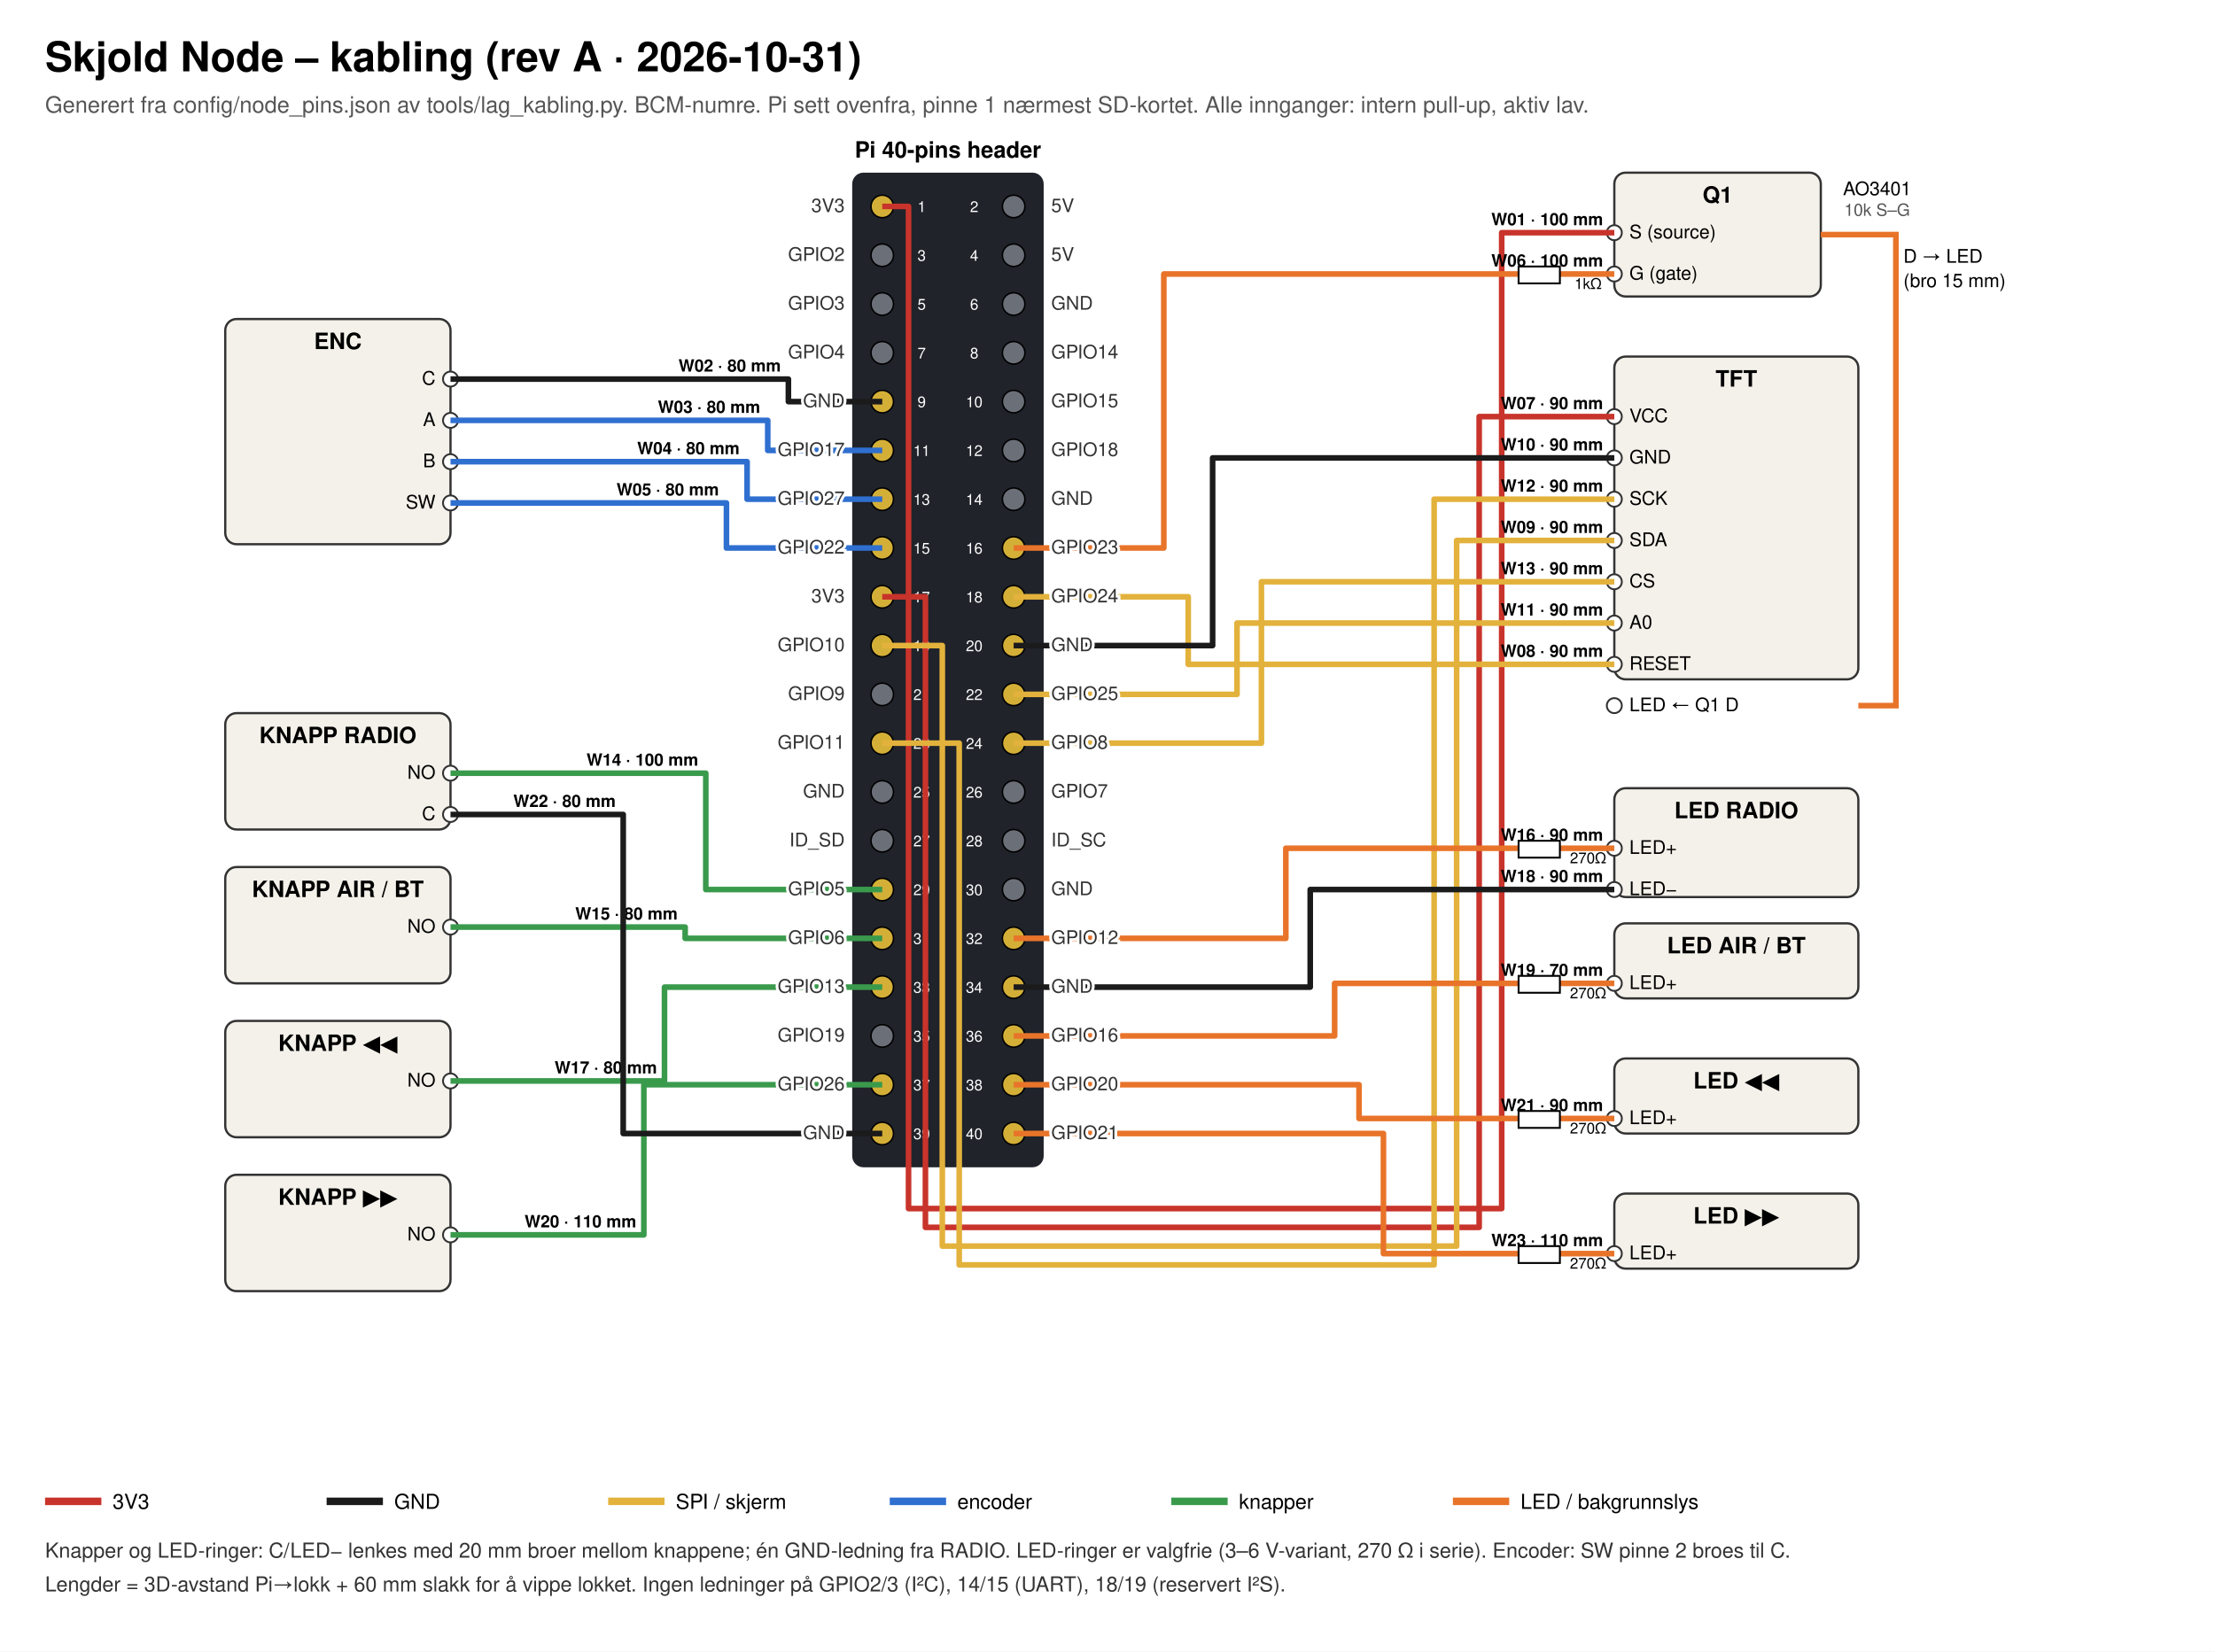
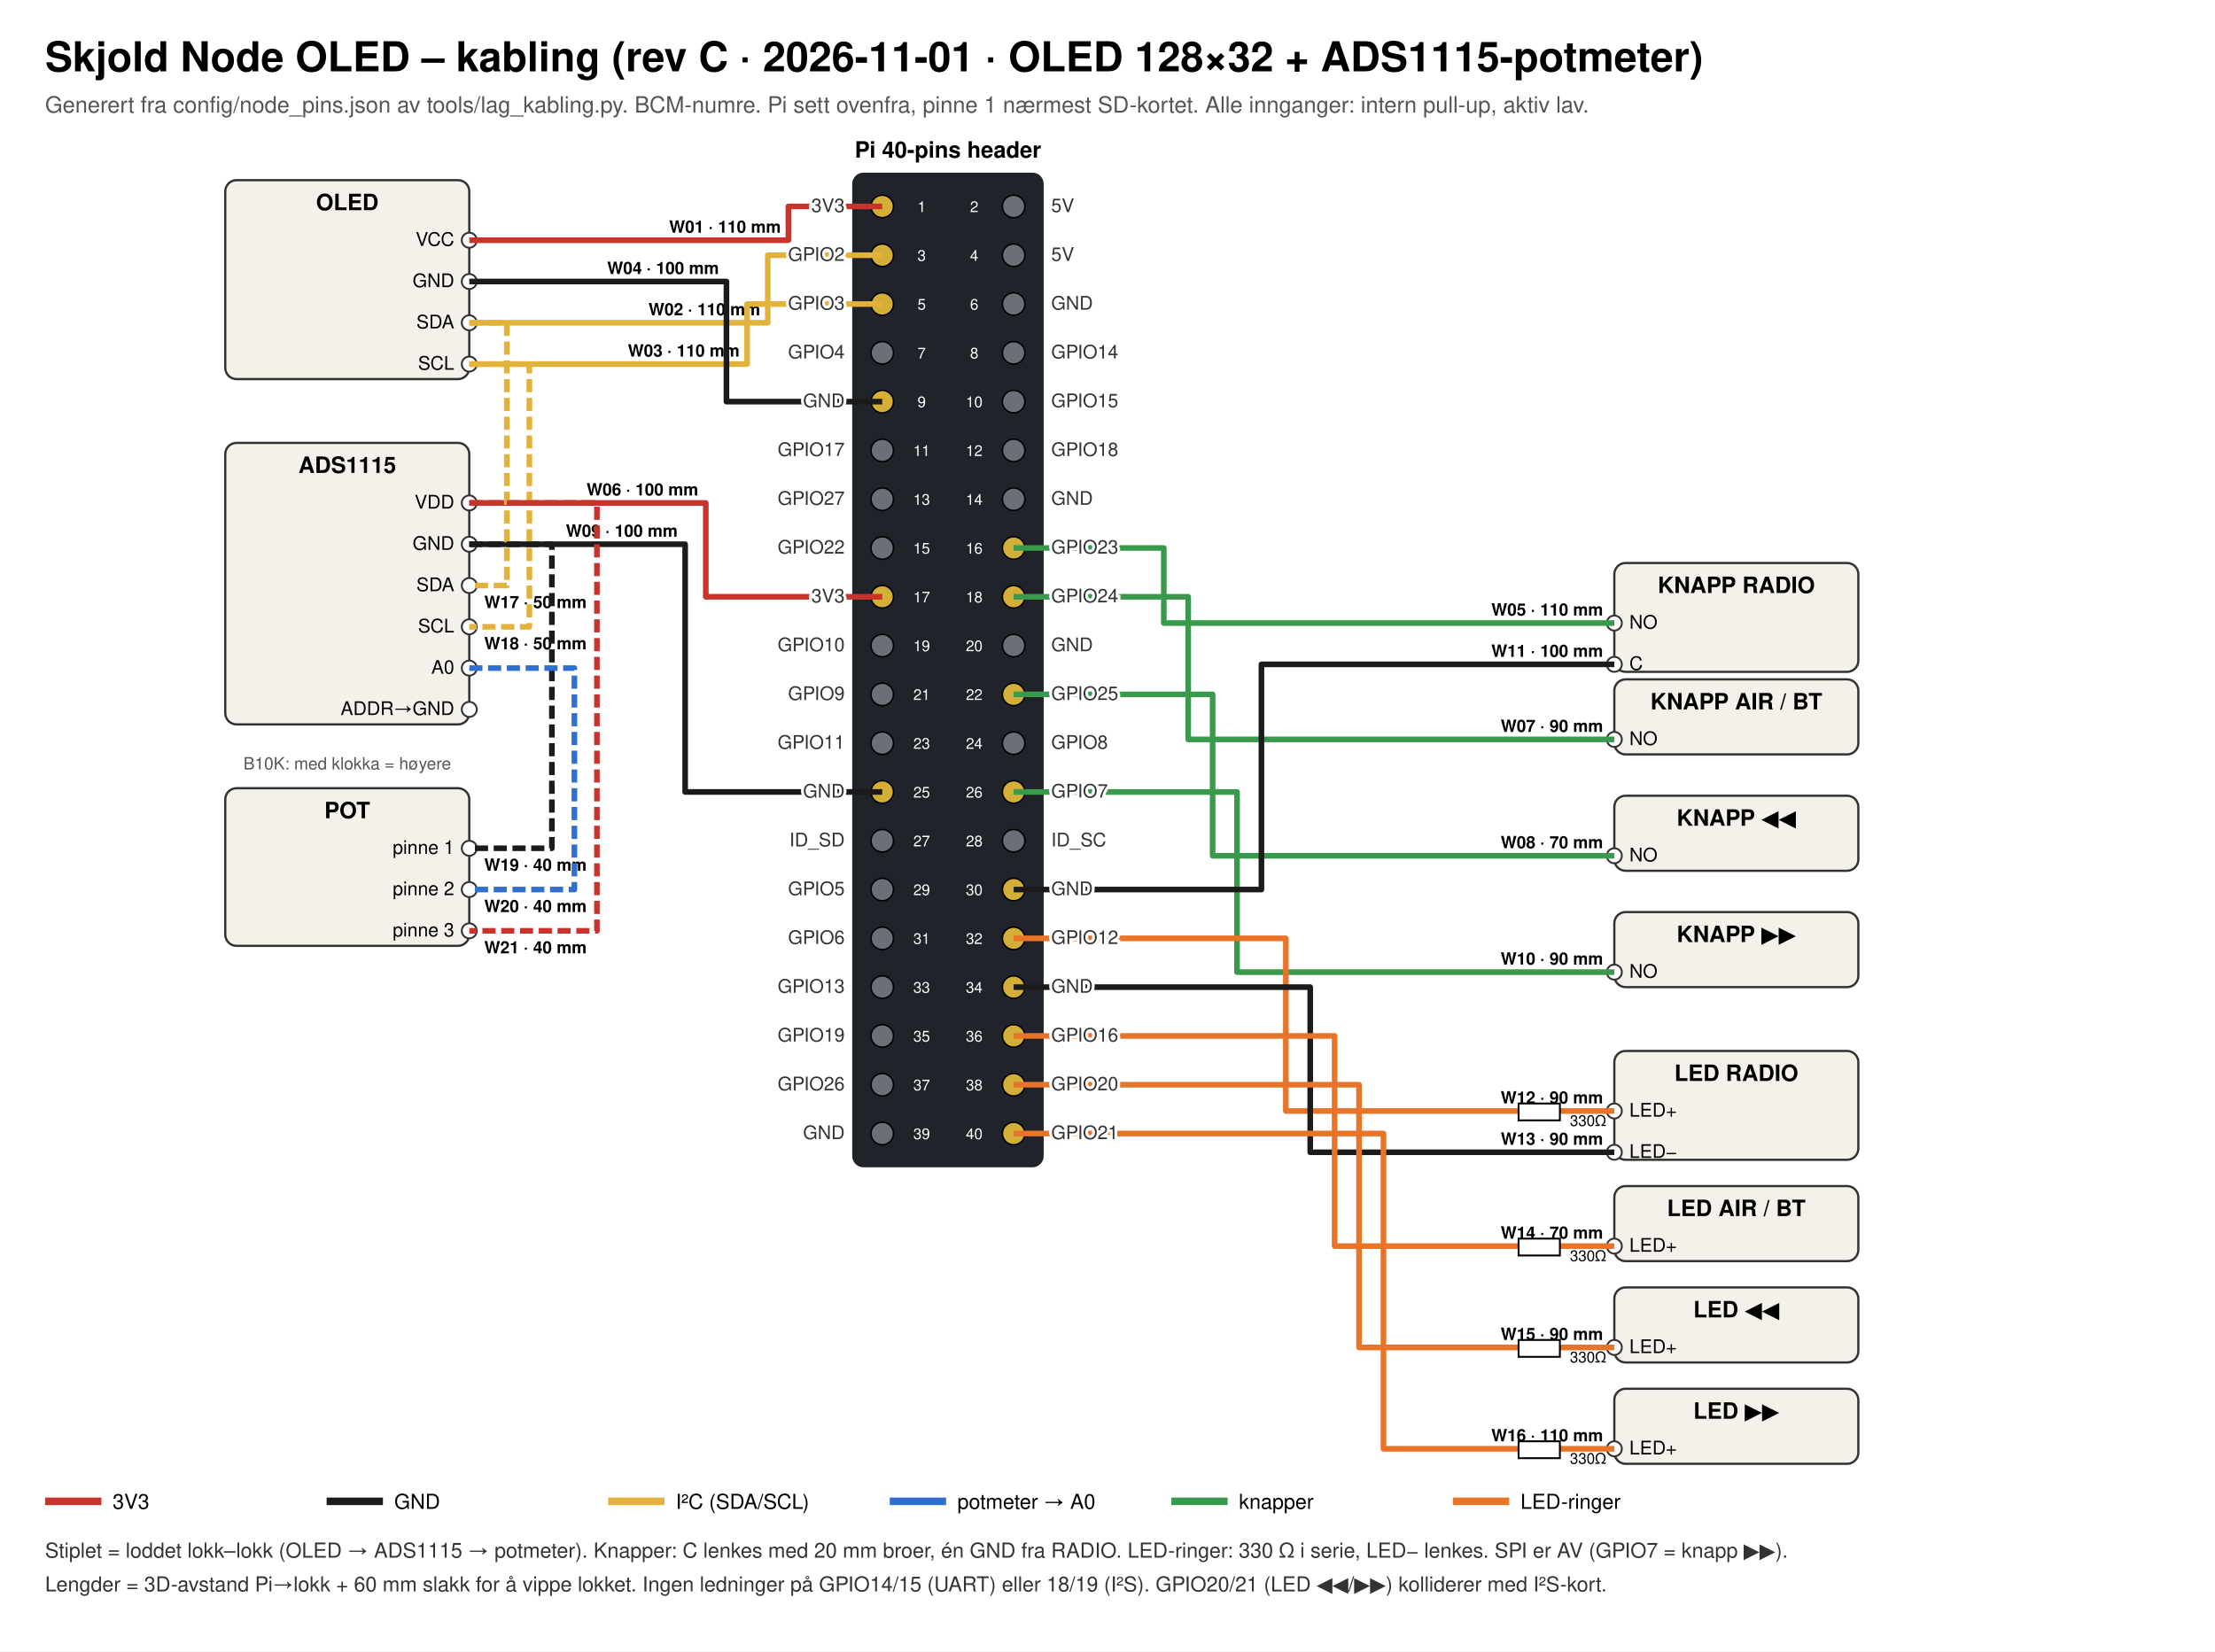
<svg xmlns="http://www.w3.org/2000/svg" viewBox="0 0 1180 880" width="1180" height="880" font-family="Helvetica, Arial, sans-serif">
  <rect width="100%" height="100%" fill="#ffffff" />
-   <text x="24" y="38" font-size="22" font-weight="bold">Skjold Node – kabling (rev A · 2026-10-31)</text>
+   <text x="24" y="38" font-size="22" font-weight="bold">Skjold Node OLED – kabling (rev C · 2026-11-01 · OLED 128×32 + ADS1115-potmeter)</text>
  <text x="24" y="60" font-size="12" fill="#555">Generert fra config/node_pins.json av tools/lag_kabling.py. BCM-numre. Pi sett ovenfra, pinne 1 nærmest SD-kortet. Alle innganger: intern pull-up, aktiv lav.</text>
  <rect x="454" y="92" width="102" height="530" rx="6" fill="#20232a" />
  <text x="505" y="84" font-size="12" text-anchor="middle" font-weight="bold">Pi 40-pins header</text>
  <circle cx="470" cy="110" r="6" fill="#d4af37" stroke="#000" stroke-width="0.8" />
  <text x="491" y="113" font-size="8" fill="#fff" text-anchor="middle">1</text>
  <circle cx="540" cy="110" r="6" fill="#6b6f78" stroke="#000" stroke-width="0.8" />
  <text x="519" y="113" font-size="8" fill="#fff" text-anchor="middle">2</text>
-   <circle cx="470" cy="136" r="6" fill="#6b6f78" stroke="#000" stroke-width="0.8" />
+   <circle cx="470" cy="136" r="6" fill="#d4af37" stroke="#000" stroke-width="0.8" />
  <text x="491" y="139" font-size="8" fill="#fff" text-anchor="middle">3</text>
  <circle cx="540" cy="136" r="6" fill="#6b6f78" stroke="#000" stroke-width="0.8" />
  <text x="519" y="139" font-size="8" fill="#fff" text-anchor="middle">4</text>
-   <circle cx="470" cy="162" r="6" fill="#6b6f78" stroke="#000" stroke-width="0.8" />
+   <circle cx="470" cy="162" r="6" fill="#d4af37" stroke="#000" stroke-width="0.8" />
  <text x="491" y="165" font-size="8" fill="#fff" text-anchor="middle">5</text>
  <circle cx="540" cy="162" r="6" fill="#6b6f78" stroke="#000" stroke-width="0.8" />
  <text x="519" y="165" font-size="8" fill="#fff" text-anchor="middle">6</text>
  <circle cx="470" cy="188" r="6" fill="#6b6f78" stroke="#000" stroke-width="0.8" />
  <text x="491" y="191" font-size="8" fill="#fff" text-anchor="middle">7</text>
  <circle cx="540" cy="188" r="6" fill="#6b6f78" stroke="#000" stroke-width="0.8" />
  <text x="519" y="191" font-size="8" fill="#fff" text-anchor="middle">8</text>
  <circle cx="470" cy="214" r="6" fill="#d4af37" stroke="#000" stroke-width="0.8" />
  <text x="491" y="217" font-size="8" fill="#fff" text-anchor="middle">9</text>
  <circle cx="540" cy="214" r="6" fill="#6b6f78" stroke="#000" stroke-width="0.8" />
  <text x="519" y="217" font-size="8" fill="#fff" text-anchor="middle">10</text>
-   <circle cx="470" cy="240" r="6" fill="#d4af37" stroke="#000" stroke-width="0.8" />
+   <circle cx="470" cy="240" r="6" fill="#6b6f78" stroke="#000" stroke-width="0.8" />
  <text x="491" y="243" font-size="8" fill="#fff" text-anchor="middle">11</text>
  <circle cx="540" cy="240" r="6" fill="#6b6f78" stroke="#000" stroke-width="0.8" />
  <text x="519" y="243" font-size="8" fill="#fff" text-anchor="middle">12</text>
-   <circle cx="470" cy="266" r="6" fill="#d4af37" stroke="#000" stroke-width="0.8" />
+   <circle cx="470" cy="266" r="6" fill="#6b6f78" stroke="#000" stroke-width="0.8" />
  <text x="491" y="269" font-size="8" fill="#fff" text-anchor="middle">13</text>
  <circle cx="540" cy="266" r="6" fill="#6b6f78" stroke="#000" stroke-width="0.8" />
  <text x="519" y="269" font-size="8" fill="#fff" text-anchor="middle">14</text>
-   <circle cx="470" cy="292" r="6" fill="#d4af37" stroke="#000" stroke-width="0.8" />
+   <circle cx="470" cy="292" r="6" fill="#6b6f78" stroke="#000" stroke-width="0.8" />
  <text x="491" y="295" font-size="8" fill="#fff" text-anchor="middle">15</text>
  <circle cx="540" cy="292" r="6" fill="#d4af37" stroke="#000" stroke-width="0.8" />
  <text x="519" y="295" font-size="8" fill="#fff" text-anchor="middle">16</text>
  <circle cx="470" cy="318" r="6" fill="#d4af37" stroke="#000" stroke-width="0.8" />
  <text x="491" y="321" font-size="8" fill="#fff" text-anchor="middle">17</text>
  <circle cx="540" cy="318" r="6" fill="#d4af37" stroke="#000" stroke-width="0.8" />
  <text x="519" y="321" font-size="8" fill="#fff" text-anchor="middle">18</text>
-   <circle cx="470" cy="344" r="6" fill="#d4af37" stroke="#000" stroke-width="0.8" />
+   <circle cx="470" cy="344" r="6" fill="#6b6f78" stroke="#000" stroke-width="0.8" />
  <text x="491" y="347" font-size="8" fill="#fff" text-anchor="middle">19</text>
-   <circle cx="540" cy="344" r="6" fill="#d4af37" stroke="#000" stroke-width="0.8" />
+   <circle cx="540" cy="344" r="6" fill="#6b6f78" stroke="#000" stroke-width="0.8" />
  <text x="519" y="347" font-size="8" fill="#fff" text-anchor="middle">20</text>
  <circle cx="470" cy="370" r="6" fill="#6b6f78" stroke="#000" stroke-width="0.8" />
  <text x="491" y="373" font-size="8" fill="#fff" text-anchor="middle">21</text>
  <circle cx="540" cy="370" r="6" fill="#d4af37" stroke="#000" stroke-width="0.8" />
  <text x="519" y="373" font-size="8" fill="#fff" text-anchor="middle">22</text>
-   <circle cx="470" cy="396" r="6" fill="#d4af37" stroke="#000" stroke-width="0.8" />
+   <circle cx="470" cy="396" r="6" fill="#6b6f78" stroke="#000" stroke-width="0.8" />
  <text x="491" y="399" font-size="8" fill="#fff" text-anchor="middle">23</text>
-   <circle cx="540" cy="396" r="6" fill="#d4af37" stroke="#000" stroke-width="0.8" />
+   <circle cx="540" cy="396" r="6" fill="#6b6f78" stroke="#000" stroke-width="0.8" />
  <text x="519" y="399" font-size="8" fill="#fff" text-anchor="middle">24</text>
-   <circle cx="470" cy="422" r="6" fill="#6b6f78" stroke="#000" stroke-width="0.8" />
+   <circle cx="470" cy="422" r="6" fill="#d4af37" stroke="#000" stroke-width="0.8" />
  <text x="491" y="425" font-size="8" fill="#fff" text-anchor="middle">25</text>
-   <circle cx="540" cy="422" r="6" fill="#6b6f78" stroke="#000" stroke-width="0.8" />
+   <circle cx="540" cy="422" r="6" fill="#d4af37" stroke="#000" stroke-width="0.8" />
  <text x="519" y="425" font-size="8" fill="#fff" text-anchor="middle">26</text>
  <circle cx="470" cy="448" r="6" fill="#6b6f78" stroke="#000" stroke-width="0.8" />
  <text x="491" y="451" font-size="8" fill="#fff" text-anchor="middle">27</text>
  <circle cx="540" cy="448" r="6" fill="#6b6f78" stroke="#000" stroke-width="0.8" />
  <text x="519" y="451" font-size="8" fill="#fff" text-anchor="middle">28</text>
-   <circle cx="470" cy="474" r="6" fill="#d4af37" stroke="#000" stroke-width="0.8" />
+   <circle cx="470" cy="474" r="6" fill="#6b6f78" stroke="#000" stroke-width="0.8" />
  <text x="491" y="477" font-size="8" fill="#fff" text-anchor="middle">29</text>
-   <circle cx="540" cy="474" r="6" fill="#6b6f78" stroke="#000" stroke-width="0.8" />
+   <circle cx="540" cy="474" r="6" fill="#d4af37" stroke="#000" stroke-width="0.8" />
  <text x="519" y="477" font-size="8" fill="#fff" text-anchor="middle">30</text>
-   <circle cx="470" cy="500" r="6" fill="#d4af37" stroke="#000" stroke-width="0.8" />
+   <circle cx="470" cy="500" r="6" fill="#6b6f78" stroke="#000" stroke-width="0.8" />
  <text x="491" y="503" font-size="8" fill="#fff" text-anchor="middle">31</text>
  <circle cx="540" cy="500" r="6" fill="#d4af37" stroke="#000" stroke-width="0.8" />
  <text x="519" y="503" font-size="8" fill="#fff" text-anchor="middle">32</text>
-   <circle cx="470" cy="526" r="6" fill="#d4af37" stroke="#000" stroke-width="0.8" />
+   <circle cx="470" cy="526" r="6" fill="#6b6f78" stroke="#000" stroke-width="0.8" />
  <text x="491" y="529" font-size="8" fill="#fff" text-anchor="middle">33</text>
  <circle cx="540" cy="526" r="6" fill="#d4af37" stroke="#000" stroke-width="0.8" />
  <text x="519" y="529" font-size="8" fill="#fff" text-anchor="middle">34</text>
  <circle cx="470" cy="552" r="6" fill="#6b6f78" stroke="#000" stroke-width="0.8" />
  <text x="491" y="555" font-size="8" fill="#fff" text-anchor="middle">35</text>
  <circle cx="540" cy="552" r="6" fill="#d4af37" stroke="#000" stroke-width="0.8" />
  <text x="519" y="555" font-size="8" fill="#fff" text-anchor="middle">36</text>
-   <circle cx="470" cy="578" r="6" fill="#d4af37" stroke="#000" stroke-width="0.8" />
+   <circle cx="470" cy="578" r="6" fill="#6b6f78" stroke="#000" stroke-width="0.8" />
  <text x="491" y="581" font-size="8" fill="#fff" text-anchor="middle">37</text>
  <circle cx="540" cy="578" r="6" fill="#d4af37" stroke="#000" stroke-width="0.8" />
  <text x="519" y="581" font-size="8" fill="#fff" text-anchor="middle">38</text>
-   <circle cx="470" cy="604" r="6" fill="#d4af37" stroke="#000" stroke-width="0.8" />
+   <circle cx="470" cy="604" r="6" fill="#6b6f78" stroke="#000" stroke-width="0.8" />
  <text x="491" y="607" font-size="8" fill="#fff" text-anchor="middle">39</text>
  <circle cx="540" cy="604" r="6" fill="#d4af37" stroke="#000" stroke-width="0.8" />
  <text x="519" y="607" font-size="8" fill="#fff" text-anchor="middle">40</text>
-   <rect x="120" y="170" width="120" height="120" rx="6" fill="#f4f1ea" stroke="#333" stroke-width="1.2" />
-   <text x="180" y="186" font-size="12" font-weight="bold" text-anchor="middle">ENC</text>
-   <circle cx="240" cy="202" r="4" fill="#fff" stroke="#333" />
-   <text x="232" y="205" font-size="10" text-anchor="end">C</text>
-   <circle cx="240" cy="224" r="4" fill="#fff" stroke="#333" />
-   <text x="232" y="227" font-size="10" text-anchor="end">A</text>
-   <circle cx="240" cy="246" r="4" fill="#fff" stroke="#333" />
-   <text x="232" y="249" font-size="10" text-anchor="end">B</text>
-   <circle cx="240" cy="268" r="4" fill="#fff" stroke="#333" />
-   <text x="232" y="271" font-size="10" text-anchor="end">SW</text>
-   <rect x="120" y="380" width="120" height="62" rx="6" fill="#f4f1ea" stroke="#333" stroke-width="1.2" />
-   <text x="180" y="396" font-size="12" font-weight="bold" text-anchor="middle">KNAPP RADIO</text>
-   <circle cx="240" cy="412" r="4" fill="#fff" stroke="#333" />
-   <text x="232" y="415" font-size="10" text-anchor="end">NO</text>
-   <circle cx="240" cy="434" r="4" fill="#fff" stroke="#333" />
-   <text x="232" y="437" font-size="10" text-anchor="end">C</text>
-   <rect x="120" y="462" width="120" height="62" rx="6" fill="#f4f1ea" stroke="#333" stroke-width="1.2" />
-   <text x="180" y="478" font-size="12" font-weight="bold" text-anchor="middle">KNAPP AIR / BT</text>
-   <circle cx="240" cy="494" r="4" fill="#fff" stroke="#333" />
-   <text x="232" y="497" font-size="10" text-anchor="end">NO</text>
-   <rect x="120" y="544" width="120" height="62" rx="6" fill="#f4f1ea" stroke="#333" stroke-width="1.2" />
-   <text x="180" y="560" font-size="12" font-weight="bold" text-anchor="middle">KNAPP ◀◀</text>
-   <circle cx="240" cy="576" r="4" fill="#fff" stroke="#333" />
-   <text x="232" y="579" font-size="10" text-anchor="end">NO</text>
-   <rect x="120" y="626" width="120" height="62" rx="6" fill="#f4f1ea" stroke="#333" stroke-width="1.2" />
-   <text x="180" y="642" font-size="12" font-weight="bold" text-anchor="middle">KNAPP ▶▶</text>
-   <circle cx="240" cy="658" r="4" fill="#fff" stroke="#333" />
-   <text x="232" y="661" font-size="10" text-anchor="end">NO</text>
-   <rect x="860" y="92" width="110" height="66" rx="6" fill="#f4f1ea" stroke="#333" stroke-width="1.2" />
-   <text x="915" y="108" font-size="12" font-weight="bold" text-anchor="middle">Q1</text>
-   <circle cx="860" cy="124" r="4" fill="#fff" stroke="#333" />
-   <text x="868" y="127" font-size="10" text-anchor="start">S (source)</text>
-   <circle cx="860" cy="146" r="4" fill="#fff" stroke="#333" />
-   <text x="868" y="149" font-size="10" text-anchor="start">G (gate)</text>
-   <rect x="860" y="190" width="130" height="172" rx="6" fill="#f4f1ea" stroke="#333" stroke-width="1.2" />
-   <text x="925" y="206" font-size="12" font-weight="bold" text-anchor="middle">TFT</text>
-   <circle cx="860" cy="222" r="4" fill="#fff" stroke="#333" />
-   <text x="868" y="225" font-size="10" text-anchor="start">VCC</text>
-   <circle cx="860" cy="244" r="4" fill="#fff" stroke="#333" />
-   <text x="868" y="247" font-size="10" text-anchor="start">GND</text>
-   <circle cx="860" cy="266" r="4" fill="#fff" stroke="#333" />
-   <text x="868" y="269" font-size="10" text-anchor="start">SCK</text>
-   <circle cx="860" cy="288" r="4" fill="#fff" stroke="#333" />
-   <text x="868" y="291" font-size="10" text-anchor="start">SDA</text>
-   <circle cx="860" cy="310" r="4" fill="#fff" stroke="#333" />
-   <text x="868" y="313" font-size="10" text-anchor="start">CS</text>
+   <rect x="120" y="96" width="130" height="106" rx="6" fill="#f4f1ea" stroke="#333" stroke-width="1.2" />
+   <text x="185" y="112" font-size="12" font-weight="bold" text-anchor="middle">OLED</text>
+   <circle cx="250" cy="128" r="4" fill="#fff" stroke="#333" />
+   <text x="242" y="131" font-size="10" text-anchor="end">VCC</text>
+   <circle cx="250" cy="150" r="4" fill="#fff" stroke="#333" />
+   <text x="242" y="153" font-size="10" text-anchor="end">GND</text>
+   <circle cx="250" cy="172" r="4" fill="#fff" stroke="#333" />
+   <text x="242" y="175" font-size="10" text-anchor="end">SDA</text>
+   <circle cx="250" cy="194" r="4" fill="#fff" stroke="#333" />
+   <text x="242" y="197" font-size="10" text-anchor="end">SCL</text>
+   <rect x="120" y="236" width="130" height="150" rx="6" fill="#f4f1ea" stroke="#333" stroke-width="1.2" />
+   <text x="185" y="252" font-size="12" font-weight="bold" text-anchor="middle">ADS1115</text>
+   <circle cx="250" cy="268" r="4" fill="#fff" stroke="#333" />
+   <text x="242" y="271" font-size="10" text-anchor="end">VDD</text>
+   <circle cx="250" cy="290" r="4" fill="#fff" stroke="#333" />
+   <text x="242" y="293" font-size="10" text-anchor="end">GND</text>
+   <circle cx="250" cy="312" r="4" fill="#fff" stroke="#333" />
+   <text x="242" y="315" font-size="10" text-anchor="end">SDA</text>
+   <circle cx="250" cy="334" r="4" fill="#fff" stroke="#333" />
+   <text x="242" y="337" font-size="10" text-anchor="end">SCL</text>
+   <circle cx="250" cy="356" r="4" fill="#fff" stroke="#333" />
+   <text x="242" y="359" font-size="10" text-anchor="end">A0</text>
+   <circle cx="250" cy="378" r="4" fill="#fff" stroke="#333" />
+   <text x="242" y="381" font-size="10" text-anchor="end">ADDR→GND</text>
+   <rect x="120" y="420" width="130" height="84" rx="6" fill="#f4f1ea" stroke="#333" stroke-width="1.2" />
+   <text x="185" y="436" font-size="12" font-weight="bold" text-anchor="middle">POT</text>
+   <circle cx="250" cy="452" r="4" fill="#fff" stroke="#333" />
+   <text x="242" y="455" font-size="10" text-anchor="end">pinne 1</text>
+   <circle cx="250" cy="474" r="4" fill="#fff" stroke="#333" />
+   <text x="242" y="477" font-size="10" text-anchor="end">pinne 2</text>
+   <circle cx="250" cy="496" r="4" fill="#fff" stroke="#333" />
+   <text x="242" y="499" font-size="10" text-anchor="end">pinne 3</text>
+   <rect x="860" y="300" width="130" height="58" rx="6" fill="#f4f1ea" stroke="#333" stroke-width="1.2" />
+   <text x="925" y="316" font-size="12" font-weight="bold" text-anchor="middle">KNAPP RADIO</text>
  <circle cx="860" cy="332" r="4" fill="#fff" stroke="#333" />
-   <text x="868" y="335" font-size="10" text-anchor="start">A0</text>
+   <text x="868" y="335" font-size="10" text-anchor="start">NO</text>
  <circle cx="860" cy="354" r="4" fill="#fff" stroke="#333" />
-   <text x="868" y="357" font-size="10" text-anchor="start">RESET</text>
-   <circle cx="860" cy="376" r="4" fill="#fff" stroke="#333" />
-   <text x="868" y="379" font-size="10" text-anchor="start">LED ← Q1 D</text>
-   <rect x="860" y="420" width="130" height="58" rx="6" fill="#f4f1ea" stroke="#333" stroke-width="1.2" />
-   <text x="925" y="436" font-size="12" font-weight="bold" text-anchor="middle">LED RADIO</text>
-   <circle cx="860" cy="452" r="4" fill="#fff" stroke="#333" />
-   <text x="868" y="455" font-size="10" text-anchor="start">LED+</text>
-   <circle cx="860" cy="474" r="4" fill="#fff" stroke="#333" />
-   <text x="868" y="477" font-size="10" text-anchor="start">LED−</text>
-   <rect x="860" y="492" width="130" height="40" rx="6" fill="#f4f1ea" stroke="#333" stroke-width="1.2" />
-   <text x="925" y="508" font-size="12" font-weight="bold" text-anchor="middle">LED AIR / BT</text>
-   <circle cx="860" cy="524" r="4" fill="#fff" stroke="#333" />
-   <text x="868" y="527" font-size="10" text-anchor="start">LED+</text>
-   <rect x="860" y="564" width="130" height="40" rx="6" fill="#f4f1ea" stroke="#333" stroke-width="1.2" />
-   <text x="925" y="580" font-size="12" font-weight="bold" text-anchor="middle">LED ◀◀</text>
-   <circle cx="860" cy="596" r="4" fill="#fff" stroke="#333" />
-   <text x="868" y="599" font-size="10" text-anchor="start">LED+</text>
-   <rect x="860" y="636" width="130" height="40" rx="6" fill="#f4f1ea" stroke="#333" stroke-width="1.2" />
-   <text x="925" y="652" font-size="12" font-weight="bold" text-anchor="middle">LED ▶▶</text>
-   <circle cx="860" cy="668" r="4" fill="#fff" stroke="#333" />
-   <text x="868" y="671" font-size="10" text-anchor="start">LED+</text>
-   <path d="M970,125 H1010 V376 H990" fill="none" stroke="#e8742a" stroke-width="3" />
-   <text x="1014" y="140" font-size="10">D → LED</text>
-   <text x="1014" y="153" font-size="10">(bro 15 mm)</text>
-   <text x="1000" y="104" font-size="10" text-anchor="middle">AO3401</text>
-   <text x="1000" y="115" font-size="9" text-anchor="middle" fill="#555">10k S–G</text>
-   <path d="M470,110 H484 V644 H800 V124 H860" fill="none" stroke="#c8342b" stroke-width="3" stroke-linejoin="round" />
-   <text x="854" y="120" font-size="9" font-weight="bold" text-anchor="end" fill="#000">W01 · 100 mm</text>
-   <path d="M470,214 H420 V202 H240" fill="none" stroke="#1b1b1c" stroke-width="3" stroke-linejoin="round" />
-   <text x="416" y="198" font-size="9" font-weight="bold" text-anchor="end" fill="#000">W02 · 80 mm</text>
-   <path d="M470,240 H409 V224 H240" fill="none" stroke="#2f6fd0" stroke-width="3" stroke-linejoin="round" />
-   <text x="405" y="220" font-size="9" font-weight="bold" text-anchor="end" fill="#000">W03 · 80 mm</text>
-   <path d="M470,266 H398 V246 H240" fill="none" stroke="#2f6fd0" stroke-width="3" stroke-linejoin="round" />
-   <text x="394" y="242" font-size="9" font-weight="bold" text-anchor="end" fill="#000">W04 · 80 mm</text>
-   <path d="M470,292 H387 V268 H240" fill="none" stroke="#2f6fd0" stroke-width="3" stroke-linejoin="round" />
-   <text x="383" y="264" font-size="9" font-weight="bold" text-anchor="end" fill="#000">W05 · 80 mm</text>
-   <path d="M540,292 H620 V146 H860" fill="none" stroke="#e8742a" stroke-width="3" stroke-linejoin="round" />
-   <text x="854" y="142" font-size="9" font-weight="bold" text-anchor="end" fill="#000">W06 · 100 mm</text>
-   <rect x="809" y="142" width="22" height="9" fill="#fff" stroke="#000" />
-   <text x="846" y="154" font-size="8" text-anchor="middle">1kΩ</text>
-   <path d="M470,318 H493 V654 H788 V222 H860" fill="none" stroke="#c8342b" stroke-width="3" stroke-linejoin="round" />
-   <text x="854" y="218" font-size="9" font-weight="bold" text-anchor="end" fill="#000">W07 · 90 mm</text>
-   <path d="M540,318 H633 V354 H860" fill="none" stroke="#e3b23c" stroke-width="3" stroke-linejoin="round" />
-   <text x="854" y="350" font-size="9" font-weight="bold" text-anchor="end" fill="#000">W08 · 90 mm</text>
-   <path d="M470,344 H502 V664 H776 V288 H860" fill="none" stroke="#e3b23c" stroke-width="3" stroke-linejoin="round" />
-   <text x="854" y="284" font-size="9" font-weight="bold" text-anchor="end" fill="#000">W09 · 90 mm</text>
-   <path d="M540,344 H646 V244 H860" fill="none" stroke="#1b1b1c" stroke-width="3" stroke-linejoin="round" />
-   <text x="854" y="240" font-size="9" font-weight="bold" text-anchor="end" fill="#000">W10 · 90 mm</text>
-   <path d="M540,370 H659 V332 H860" fill="none" stroke="#e3b23c" stroke-width="3" stroke-linejoin="round" />
-   <text x="854" y="328" font-size="9" font-weight="bold" text-anchor="end" fill="#000">W11 · 90 mm</text>
-   <path d="M470,396 H511 V674 H764 V266 H860" fill="none" stroke="#e3b23c" stroke-width="3" stroke-linejoin="round" />
-   <text x="854" y="262" font-size="9" font-weight="bold" text-anchor="end" fill="#000">W12 · 90 mm</text>
-   <path d="M540,396 H672 V310 H860" fill="none" stroke="#e3b23c" stroke-width="3" stroke-linejoin="round" />
-   <text x="854" y="306" font-size="9" font-weight="bold" text-anchor="end" fill="#000">W13 · 90 mm</text>
-   <path d="M470,474 H376 V412 H240" fill="none" stroke="#3a9a4c" stroke-width="3" stroke-linejoin="round" />
-   <text x="372" y="408" font-size="9" font-weight="bold" text-anchor="end" fill="#000">W14 · 100 mm</text>
-   <path d="M470,500 H365 V494 H240" fill="none" stroke="#3a9a4c" stroke-width="3" stroke-linejoin="round" />
-   <text x="361" y="490" font-size="9" font-weight="bold" text-anchor="end" fill="#000">W15 · 80 mm</text>
-   <path d="M540,500 H685 V452 H860" fill="none" stroke="#e8742a" stroke-width="3" stroke-linejoin="round" />
-   <text x="854" y="448" font-size="9" font-weight="bold" text-anchor="end" fill="#000">W16 · 90 mm</text>
-   <rect x="809" y="448" width="22" height="9" fill="#fff" stroke="#000" />
-   <text x="846" y="460" font-size="8" text-anchor="middle">270Ω</text>
-   <path d="M470,526 H354 V576 H240" fill="none" stroke="#3a9a4c" stroke-width="3" stroke-linejoin="round" />
-   <text x="350" y="572" font-size="9" font-weight="bold" text-anchor="end" fill="#000">W17 · 80 mm</text>
-   <path d="M540,526 H698 V474 H860" fill="none" stroke="#1b1b1c" stroke-width="3" stroke-linejoin="round" />
-   <text x="854" y="470" font-size="9" font-weight="bold" text-anchor="end" fill="#000">W18 · 90 mm</text>
-   <path d="M540,552 H711 V524 H860" fill="none" stroke="#e8742a" stroke-width="3" stroke-linejoin="round" />
-   <text x="854" y="520" font-size="9" font-weight="bold" text-anchor="end" fill="#000">W19 · 70 mm</text>
-   <rect x="809" y="520" width="22" height="9" fill="#fff" stroke="#000" />
-   <text x="846" y="532" font-size="8" text-anchor="middle">270Ω</text>
-   <path d="M470,578 H343 V658 H240" fill="none" stroke="#3a9a4c" stroke-width="3" stroke-linejoin="round" />
-   <text x="339" y="654" font-size="9" font-weight="bold" text-anchor="end" fill="#000">W20 · 110 mm</text>
-   <path d="M540,578 H724 V596 H860" fill="none" stroke="#e8742a" stroke-width="3" stroke-linejoin="round" />
-   <text x="854" y="592" font-size="9" font-weight="bold" text-anchor="end" fill="#000">W21 · 90 mm</text>
-   <rect x="809" y="592" width="22" height="9" fill="#fff" stroke="#000" />
-   <text x="846" y="604" font-size="8" text-anchor="middle">270Ω</text>
-   <path d="M470,604 H332 V434 H240" fill="none" stroke="#1b1b1c" stroke-width="3" stroke-linejoin="round" />
-   <text x="328" y="430" font-size="9" font-weight="bold" text-anchor="end" fill="#000">W22 · 80 mm</text>
-   <path d="M540,604 H737 V668 H860" fill="none" stroke="#e8742a" stroke-width="3" stroke-linejoin="round" />
-   <text x="854" y="664" font-size="9" font-weight="bold" text-anchor="end" fill="#000">W23 · 110 mm</text>
-   <rect x="809" y="664" width="22" height="9" fill="#fff" stroke="#000" />
-   <text x="846" y="676" font-size="8" text-anchor="middle">270Ω</text>
+   <text x="868" y="357" font-size="10" text-anchor="start">C</text>
+   <rect x="860" y="362" width="130" height="40" rx="6" fill="#f4f1ea" stroke="#333" stroke-width="1.2" />
+   <text x="925" y="378" font-size="12" font-weight="bold" text-anchor="middle">KNAPP AIR / BT</text>
+   <circle cx="860" cy="394" r="4" fill="#fff" stroke="#333" />
+   <text x="868" y="397" font-size="10" text-anchor="start">NO</text>
+   <rect x="860" y="424" width="130" height="40" rx="6" fill="#f4f1ea" stroke="#333" stroke-width="1.2" />
+   <text x="925" y="440" font-size="12" font-weight="bold" text-anchor="middle">KNAPP ◀◀</text>
+   <circle cx="860" cy="456" r="4" fill="#fff" stroke="#333" />
+   <text x="868" y="459" font-size="10" text-anchor="start">NO</text>
+   <rect x="860" y="486" width="130" height="40" rx="6" fill="#f4f1ea" stroke="#333" stroke-width="1.2" />
+   <text x="925" y="502" font-size="12" font-weight="bold" text-anchor="middle">KNAPP ▶▶</text>
+   <circle cx="860" cy="518" r="4" fill="#fff" stroke="#333" />
+   <text x="868" y="521" font-size="10" text-anchor="start">NO</text>
+   <rect x="860" y="560" width="130" height="58" rx="6" fill="#f4f1ea" stroke="#333" stroke-width="1.2" />
+   <text x="925" y="576" font-size="12" font-weight="bold" text-anchor="middle">LED RADIO</text>
+   <circle cx="860" cy="592" r="4" fill="#fff" stroke="#333" />
+   <text x="868" y="595" font-size="10" text-anchor="start">LED+</text>
+   <circle cx="860" cy="614" r="4" fill="#fff" stroke="#333" />
+   <text x="868" y="617" font-size="10" text-anchor="start">LED−</text>
+   <rect x="860" y="632" width="130" height="40" rx="6" fill="#f4f1ea" stroke="#333" stroke-width="1.2" />
+   <text x="925" y="648" font-size="12" font-weight="bold" text-anchor="middle">LED AIR / BT</text>
+   <circle cx="860" cy="664" r="4" fill="#fff" stroke="#333" />
+   <text x="868" y="667" font-size="10" text-anchor="start">LED+</text>
+   <rect x="860" y="686" width="130" height="40" rx="6" fill="#f4f1ea" stroke="#333" stroke-width="1.2" />
+   <text x="925" y="702" font-size="12" font-weight="bold" text-anchor="middle">LED ◀◀</text>
+   <circle cx="860" cy="718" r="4" fill="#fff" stroke="#333" />
+   <text x="868" y="721" font-size="10" text-anchor="start">LED+</text>
+   <rect x="860" y="740" width="130" height="40" rx="6" fill="#f4f1ea" stroke="#333" stroke-width="1.2" />
+   <text x="925" y="756" font-size="12" font-weight="bold" text-anchor="middle">LED ▶▶</text>
+   <circle cx="860" cy="772" r="4" fill="#fff" stroke="#333" />
+   <text x="868" y="775" font-size="10" text-anchor="start">LED+</text>
+   <text x="185" y="410" font-size="9" fill="#555" text-anchor="middle">B10K: med klokka = høyere</text>
+   <path d="M470,110 H420 V128 H250" fill="none" stroke="#c8342b" stroke-width="3" stroke-linejoin="round" />
+   <text x="416" y="124" font-size="9" font-weight="bold" text-anchor="end" fill="#000">W01 · 110 mm</text>
+   <path d="M470,136 H409 V172 H250" fill="none" stroke="#e3b23c" stroke-width="3" stroke-linejoin="round" />
+   <text x="405" y="168" font-size="9" font-weight="bold" text-anchor="end" fill="#000">W02 · 110 mm</text>
+   <path d="M470,162 H398 V194 H250" fill="none" stroke="#e3b23c" stroke-width="3" stroke-linejoin="round" />
+   <text x="394" y="190" font-size="9" font-weight="bold" text-anchor="end" fill="#000">W03 · 110 mm</text>
+   <path d="M470,214 H387 V150 H250" fill="none" stroke="#1b1b1c" stroke-width="3" stroke-linejoin="round" />
+   <text x="383" y="146" font-size="9" font-weight="bold" text-anchor="end" fill="#000">W04 · 100 mm</text>
+   <path d="M540,292 H620 V332 H860" fill="none" stroke="#3a9a4c" stroke-width="3" stroke-linejoin="round" />
+   <text x="854" y="328" font-size="9" font-weight="bold" text-anchor="end" fill="#000">W05 · 110 mm</text>
+   <path d="M470,318 H376 V268 H250" fill="none" stroke="#c8342b" stroke-width="3" stroke-linejoin="round" />
+   <text x="372" y="264" font-size="9" font-weight="bold" text-anchor="end" fill="#000">W06 · 100 mm</text>
+   <path d="M540,318 H633 V394 H860" fill="none" stroke="#3a9a4c" stroke-width="3" stroke-linejoin="round" />
+   <text x="854" y="390" font-size="9" font-weight="bold" text-anchor="end" fill="#000">W07 · 90 mm</text>
+   <path d="M540,370 H646 V456 H860" fill="none" stroke="#3a9a4c" stroke-width="3" stroke-linejoin="round" />
+   <text x="854" y="452" font-size="9" font-weight="bold" text-anchor="end" fill="#000">W08 · 70 mm</text>
+   <path d="M470,422 H365 V290 H250" fill="none" stroke="#1b1b1c" stroke-width="3" stroke-linejoin="round" />
+   <text x="361" y="286" font-size="9" font-weight="bold" text-anchor="end" fill="#000">W09 · 100 mm</text>
+   <path d="M540,422 H659 V518 H860" fill="none" stroke="#3a9a4c" stroke-width="3" stroke-linejoin="round" />
+   <text x="854" y="514" font-size="9" font-weight="bold" text-anchor="end" fill="#000">W10 · 90 mm</text>
+   <path d="M540,474 H672 V354 H860" fill="none" stroke="#1b1b1c" stroke-width="3" stroke-linejoin="round" />
+   <text x="854" y="350" font-size="9" font-weight="bold" text-anchor="end" fill="#000">W11 · 100 mm</text>
+   <path d="M540,500 H685 V592 H860" fill="none" stroke="#e8742a" stroke-width="3" stroke-linejoin="round" />
+   <text x="854" y="588" font-size="9" font-weight="bold" text-anchor="end" fill="#000">W12 · 90 mm</text>
+   <rect x="809" y="588" width="22" height="9" fill="#fff" stroke="#000" />
+   <text x="846" y="600" font-size="8" text-anchor="middle">330Ω</text>
+   <path d="M540,526 H698 V614 H860" fill="none" stroke="#1b1b1c" stroke-width="3" stroke-linejoin="round" />
+   <text x="854" y="610" font-size="9" font-weight="bold" text-anchor="end" fill="#000">W13 · 90 mm</text>
+   <path d="M540,552 H711 V664 H860" fill="none" stroke="#e8742a" stroke-width="3" stroke-linejoin="round" />
+   <text x="854" y="660" font-size="9" font-weight="bold" text-anchor="end" fill="#000">W14 · 70 mm</text>
+   <rect x="809" y="660" width="22" height="9" fill="#fff" stroke="#000" />
+   <text x="846" y="672" font-size="8" text-anchor="middle">330Ω</text>
+   <path d="M540,578 H724 V718 H860" fill="none" stroke="#e8742a" stroke-width="3" stroke-linejoin="round" />
+   <text x="854" y="714" font-size="9" font-weight="bold" text-anchor="end" fill="#000">W15 · 90 mm</text>
+   <rect x="809" y="714" width="22" height="9" fill="#fff" stroke="#000" />
+   <text x="846" y="726" font-size="8" text-anchor="middle">330Ω</text>
+   <path d="M540,604 H737 V772 H860" fill="none" stroke="#e8742a" stroke-width="3" stroke-linejoin="round" />
+   <text x="854" y="768" font-size="9" font-weight="bold" text-anchor="end" fill="#000">W16 · 110 mm</text>
+   <rect x="809" y="768" width="22" height="9" fill="#fff" stroke="#000" />
+   <text x="846" y="780" font-size="8" text-anchor="middle">330Ω</text>
+   <path d="M250,172 H270 V312 H250" fill="none" stroke="#e3b23c" stroke-width="3" stroke-linejoin="round" stroke-dasharray="7 3" />
+   <text x="258" y="324" font-size="9" font-weight="bold" fill="#000" stroke="#fff" stroke-width="3" paint-order="stroke">W17 · 50 mm</text>
+   <path d="M250,194 H282 V334 H250" fill="none" stroke="#e3b23c" stroke-width="3" stroke-linejoin="round" stroke-dasharray="7 3" />
+   <text x="258" y="346" font-size="9" font-weight="bold" fill="#000" stroke="#fff" stroke-width="3" paint-order="stroke">W18 · 50 mm</text>
+   <path d="M250,290 H294 V452 H250" fill="none" stroke="#1b1b1c" stroke-width="3" stroke-linejoin="round" stroke-dasharray="7 3" />
+   <text x="258" y="464" font-size="9" font-weight="bold" fill="#000" stroke="#fff" stroke-width="3" paint-order="stroke">W19 · 40 mm</text>
+   <path d="M250,356 H306 V474 H250" fill="none" stroke="#2f6fd0" stroke-width="3" stroke-linejoin="round" stroke-dasharray="7 3" />
+   <text x="258" y="486" font-size="9" font-weight="bold" fill="#000" stroke="#fff" stroke-width="3" paint-order="stroke">W20 · 40 mm</text>
+   <path d="M250,268 H318 V496 H250" fill="none" stroke="#c8342b" stroke-width="3" stroke-linejoin="round" stroke-dasharray="7 3" />
+   <text x="258" y="508" font-size="9" font-weight="bold" fill="#000" stroke="#fff" stroke-width="3" paint-order="stroke">W21 · 40 mm</text>
  <text x="450" y="113" font-size="10" text-anchor="end" fill="#333" stroke="#fff" stroke-width="3" paint-order="stroke">3V3</text>
  <text x="560" y="113" font-size="10" fill="#333" stroke="#fff" stroke-width="3" paint-order="stroke">5V</text>
  <text x="450" y="139" font-size="10" text-anchor="end" fill="#333" stroke="#fff" stroke-width="3" paint-order="stroke">GPIO2</text>
  <text x="560" y="139" font-size="10" fill="#333" stroke="#fff" stroke-width="3" paint-order="stroke">5V</text>
  <text x="450" y="165" font-size="10" text-anchor="end" fill="#333" stroke="#fff" stroke-width="3" paint-order="stroke">GPIO3</text>
  <text x="560" y="165" font-size="10" fill="#333" stroke="#fff" stroke-width="3" paint-order="stroke">GND</text>
  <text x="450" y="191" font-size="10" text-anchor="end" fill="#333" stroke="#fff" stroke-width="3" paint-order="stroke">GPIO4</text>
  <text x="560" y="191" font-size="10" fill="#333" stroke="#fff" stroke-width="3" paint-order="stroke">GPIO14</text>
  <text x="450" y="217" font-size="10" text-anchor="end" fill="#333" stroke="#fff" stroke-width="3" paint-order="stroke">GND</text>
  <text x="560" y="217" font-size="10" fill="#333" stroke="#fff" stroke-width="3" paint-order="stroke">GPIO15</text>
  <text x="450" y="243" font-size="10" text-anchor="end" fill="#333" stroke="#fff" stroke-width="3" paint-order="stroke">GPIO17</text>
  <text x="560" y="243" font-size="10" fill="#333" stroke="#fff" stroke-width="3" paint-order="stroke">GPIO18</text>
  <text x="450" y="269" font-size="10" text-anchor="end" fill="#333" stroke="#fff" stroke-width="3" paint-order="stroke">GPIO27</text>
  <text x="560" y="269" font-size="10" fill="#333" stroke="#fff" stroke-width="3" paint-order="stroke">GND</text>
  <text x="450" y="295" font-size="10" text-anchor="end" fill="#333" stroke="#fff" stroke-width="3" paint-order="stroke">GPIO22</text>
  <text x="560" y="295" font-size="10" fill="#333" stroke="#fff" stroke-width="3" paint-order="stroke">GPIO23</text>
  <text x="450" y="321" font-size="10" text-anchor="end" fill="#333" stroke="#fff" stroke-width="3" paint-order="stroke">3V3</text>
  <text x="560" y="321" font-size="10" fill="#333" stroke="#fff" stroke-width="3" paint-order="stroke">GPIO24</text>
  <text x="450" y="347" font-size="10" text-anchor="end" fill="#333" stroke="#fff" stroke-width="3" paint-order="stroke">GPIO10</text>
  <text x="560" y="347" font-size="10" fill="#333" stroke="#fff" stroke-width="3" paint-order="stroke">GND</text>
  <text x="450" y="373" font-size="10" text-anchor="end" fill="#333" stroke="#fff" stroke-width="3" paint-order="stroke">GPIO9</text>
  <text x="560" y="373" font-size="10" fill="#333" stroke="#fff" stroke-width="3" paint-order="stroke">GPIO25</text>
  <text x="450" y="399" font-size="10" text-anchor="end" fill="#333" stroke="#fff" stroke-width="3" paint-order="stroke">GPIO11</text>
  <text x="560" y="399" font-size="10" fill="#333" stroke="#fff" stroke-width="3" paint-order="stroke">GPIO8</text>
  <text x="450" y="425" font-size="10" text-anchor="end" fill="#333" stroke="#fff" stroke-width="3" paint-order="stroke">GND</text>
  <text x="560" y="425" font-size="10" fill="#333" stroke="#fff" stroke-width="3" paint-order="stroke">GPIO7</text>
  <text x="450" y="451" font-size="10" text-anchor="end" fill="#333" stroke="#fff" stroke-width="3" paint-order="stroke">ID_SD</text>
  <text x="560" y="451" font-size="10" fill="#333" stroke="#fff" stroke-width="3" paint-order="stroke">ID_SC</text>
  <text x="450" y="477" font-size="10" text-anchor="end" fill="#333" stroke="#fff" stroke-width="3" paint-order="stroke">GPIO5</text>
  <text x="560" y="477" font-size="10" fill="#333" stroke="#fff" stroke-width="3" paint-order="stroke">GND</text>
  <text x="450" y="503" font-size="10" text-anchor="end" fill="#333" stroke="#fff" stroke-width="3" paint-order="stroke">GPIO6</text>
  <text x="560" y="503" font-size="10" fill="#333" stroke="#fff" stroke-width="3" paint-order="stroke">GPIO12</text>
  <text x="450" y="529" font-size="10" text-anchor="end" fill="#333" stroke="#fff" stroke-width="3" paint-order="stroke">GPIO13</text>
  <text x="560" y="529" font-size="10" fill="#333" stroke="#fff" stroke-width="3" paint-order="stroke">GND</text>
  <text x="450" y="555" font-size="10" text-anchor="end" fill="#333" stroke="#fff" stroke-width="3" paint-order="stroke">GPIO19</text>
  <text x="560" y="555" font-size="10" fill="#333" stroke="#fff" stroke-width="3" paint-order="stroke">GPIO16</text>
  <text x="450" y="581" font-size="10" text-anchor="end" fill="#333" stroke="#fff" stroke-width="3" paint-order="stroke">GPIO26</text>
  <text x="560" y="581" font-size="10" fill="#333" stroke="#fff" stroke-width="3" paint-order="stroke">GPIO20</text>
  <text x="450" y="607" font-size="10" text-anchor="end" fill="#333" stroke="#fff" stroke-width="3" paint-order="stroke">GND</text>
  <text x="560" y="607" font-size="10" fill="#333" stroke="#fff" stroke-width="3" paint-order="stroke">GPIO21</text>
  <line x1="24" y1="800" x2="54" y2="800" stroke="#c8342b" stroke-width="4" />
  <text x="60" y="804" font-size="11">3V3</text>
  <line x1="174" y1="800" x2="204" y2="800" stroke="#1b1b1c" stroke-width="4" />
  <text x="210" y="804" font-size="11">GND</text>
  <line x1="324" y1="800" x2="354" y2="800" stroke="#e3b23c" stroke-width="4" />
-   <text x="360" y="804" font-size="11">SPI / skjerm</text>
+   <text x="360" y="804" font-size="11">I²C (SDA/SCL)</text>
  <line x1="474" y1="800" x2="504" y2="800" stroke="#2f6fd0" stroke-width="4" />
-   <text x="510" y="804" font-size="11">encoder</text>
+   <text x="510" y="804" font-size="11">potmeter → A0</text>
  <line x1="624" y1="800" x2="654" y2="800" stroke="#3a9a4c" stroke-width="4" />
  <text x="660" y="804" font-size="11">knapper</text>
  <line x1="774" y1="800" x2="804" y2="800" stroke="#e8742a" stroke-width="4" />
-   <text x="810" y="804" font-size="11">LED / bakgrunnslys</text>
-   <text x="24" y="830" font-size="11" fill="#333">Knapper og LED-ringer: C/LED− lenkes med 20 mm broer mellom knappene; én GND-ledning fra RADIO. LED-ringer er valgfrie (3–6 V-variant, 270 Ω i serie). Encoder: SW pinne 2 broes til C.</text>
-   <text x="24" y="848" font-size="11" fill="#333">Lengder = 3D-avstand Pi→lokk + 60 mm slakk for å vippe lokket. Ingen ledninger på GPIO2/3 (I²C), 14/15 (UART), 18/19 (reservert I²S).</text>
+   <text x="810" y="804" font-size="11">LED-ringer</text>
+   <text x="24" y="830" font-size="11" fill="#333">Stiplet = loddet lokk–lokk (OLED → ADS1115 → potmeter). Knapper: C lenkes med 20 mm broer, én GND fra RADIO. LED-ringer: 330 Ω i serie, LED− lenkes. SPI er AV (GPIO7 = knapp ▶▶).</text>
+   <text x="24" y="848" font-size="11" fill="#333">Lengder = 3D-avstand Pi→lokk + 60 mm slakk for å vippe lokket. Ingen ledninger på GPIO14/15 (UART) eller 18/19 (I²S). GPIO20/21 (LED ◀◀/▶▶) kolliderer med I²S-kort.</text>
</svg>
